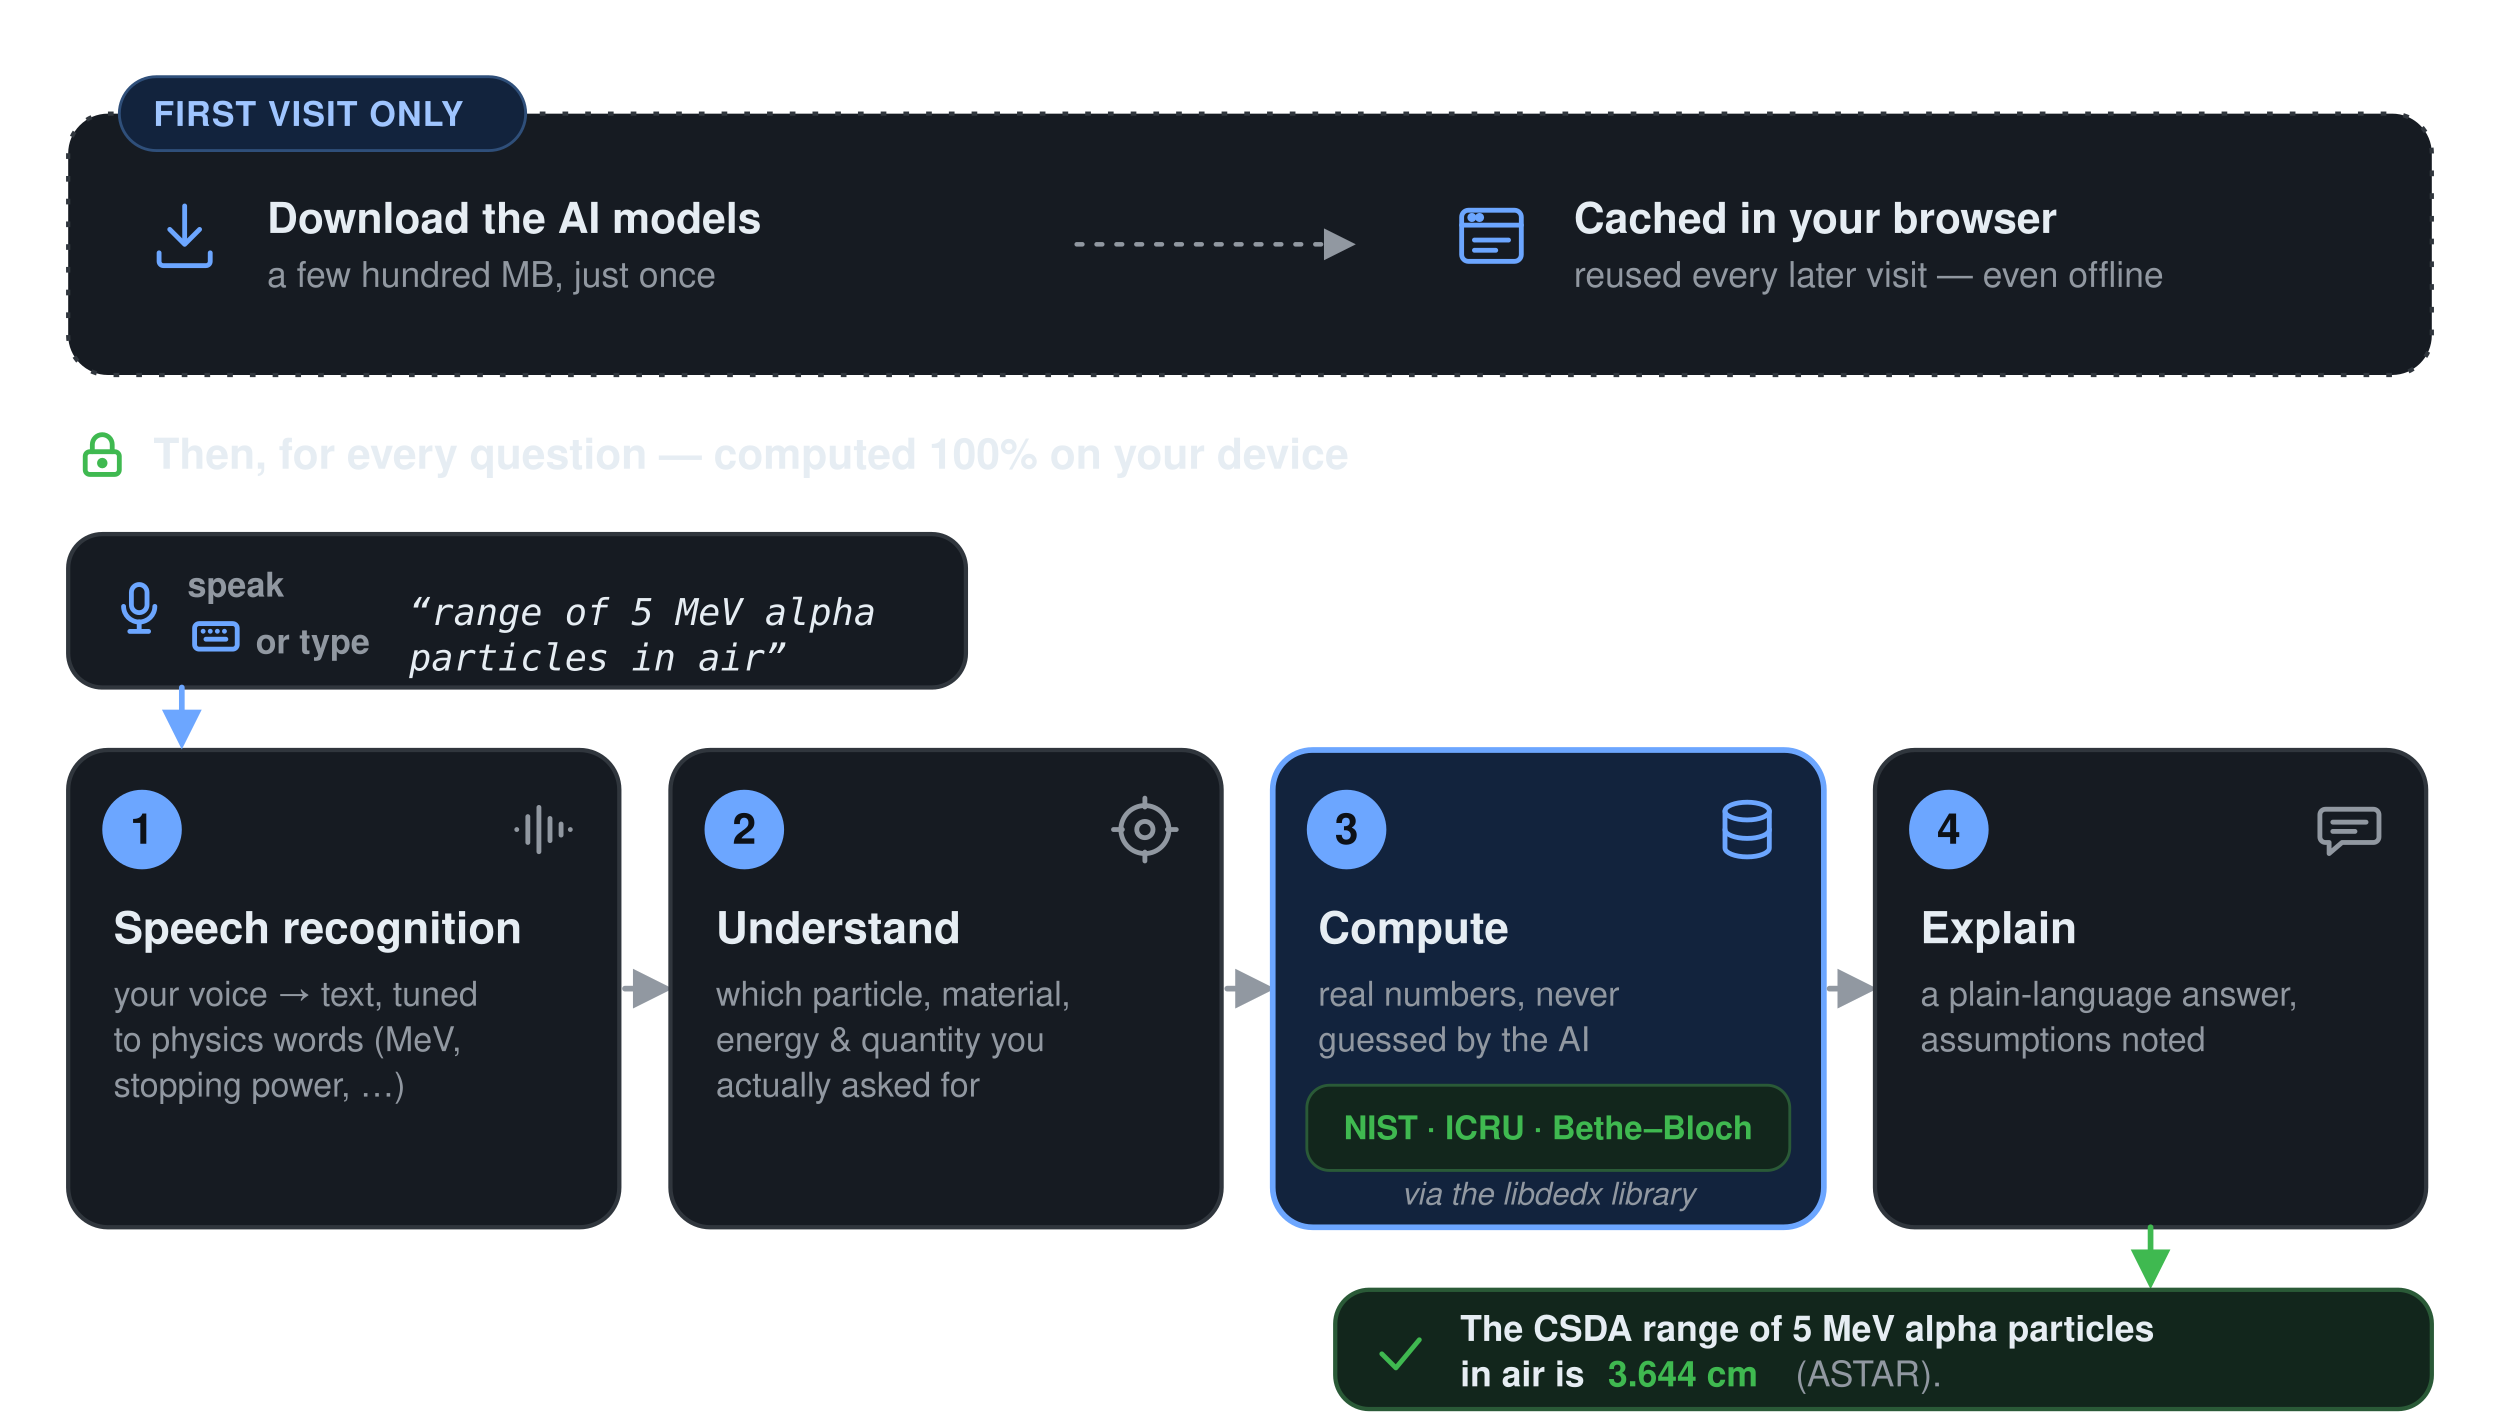
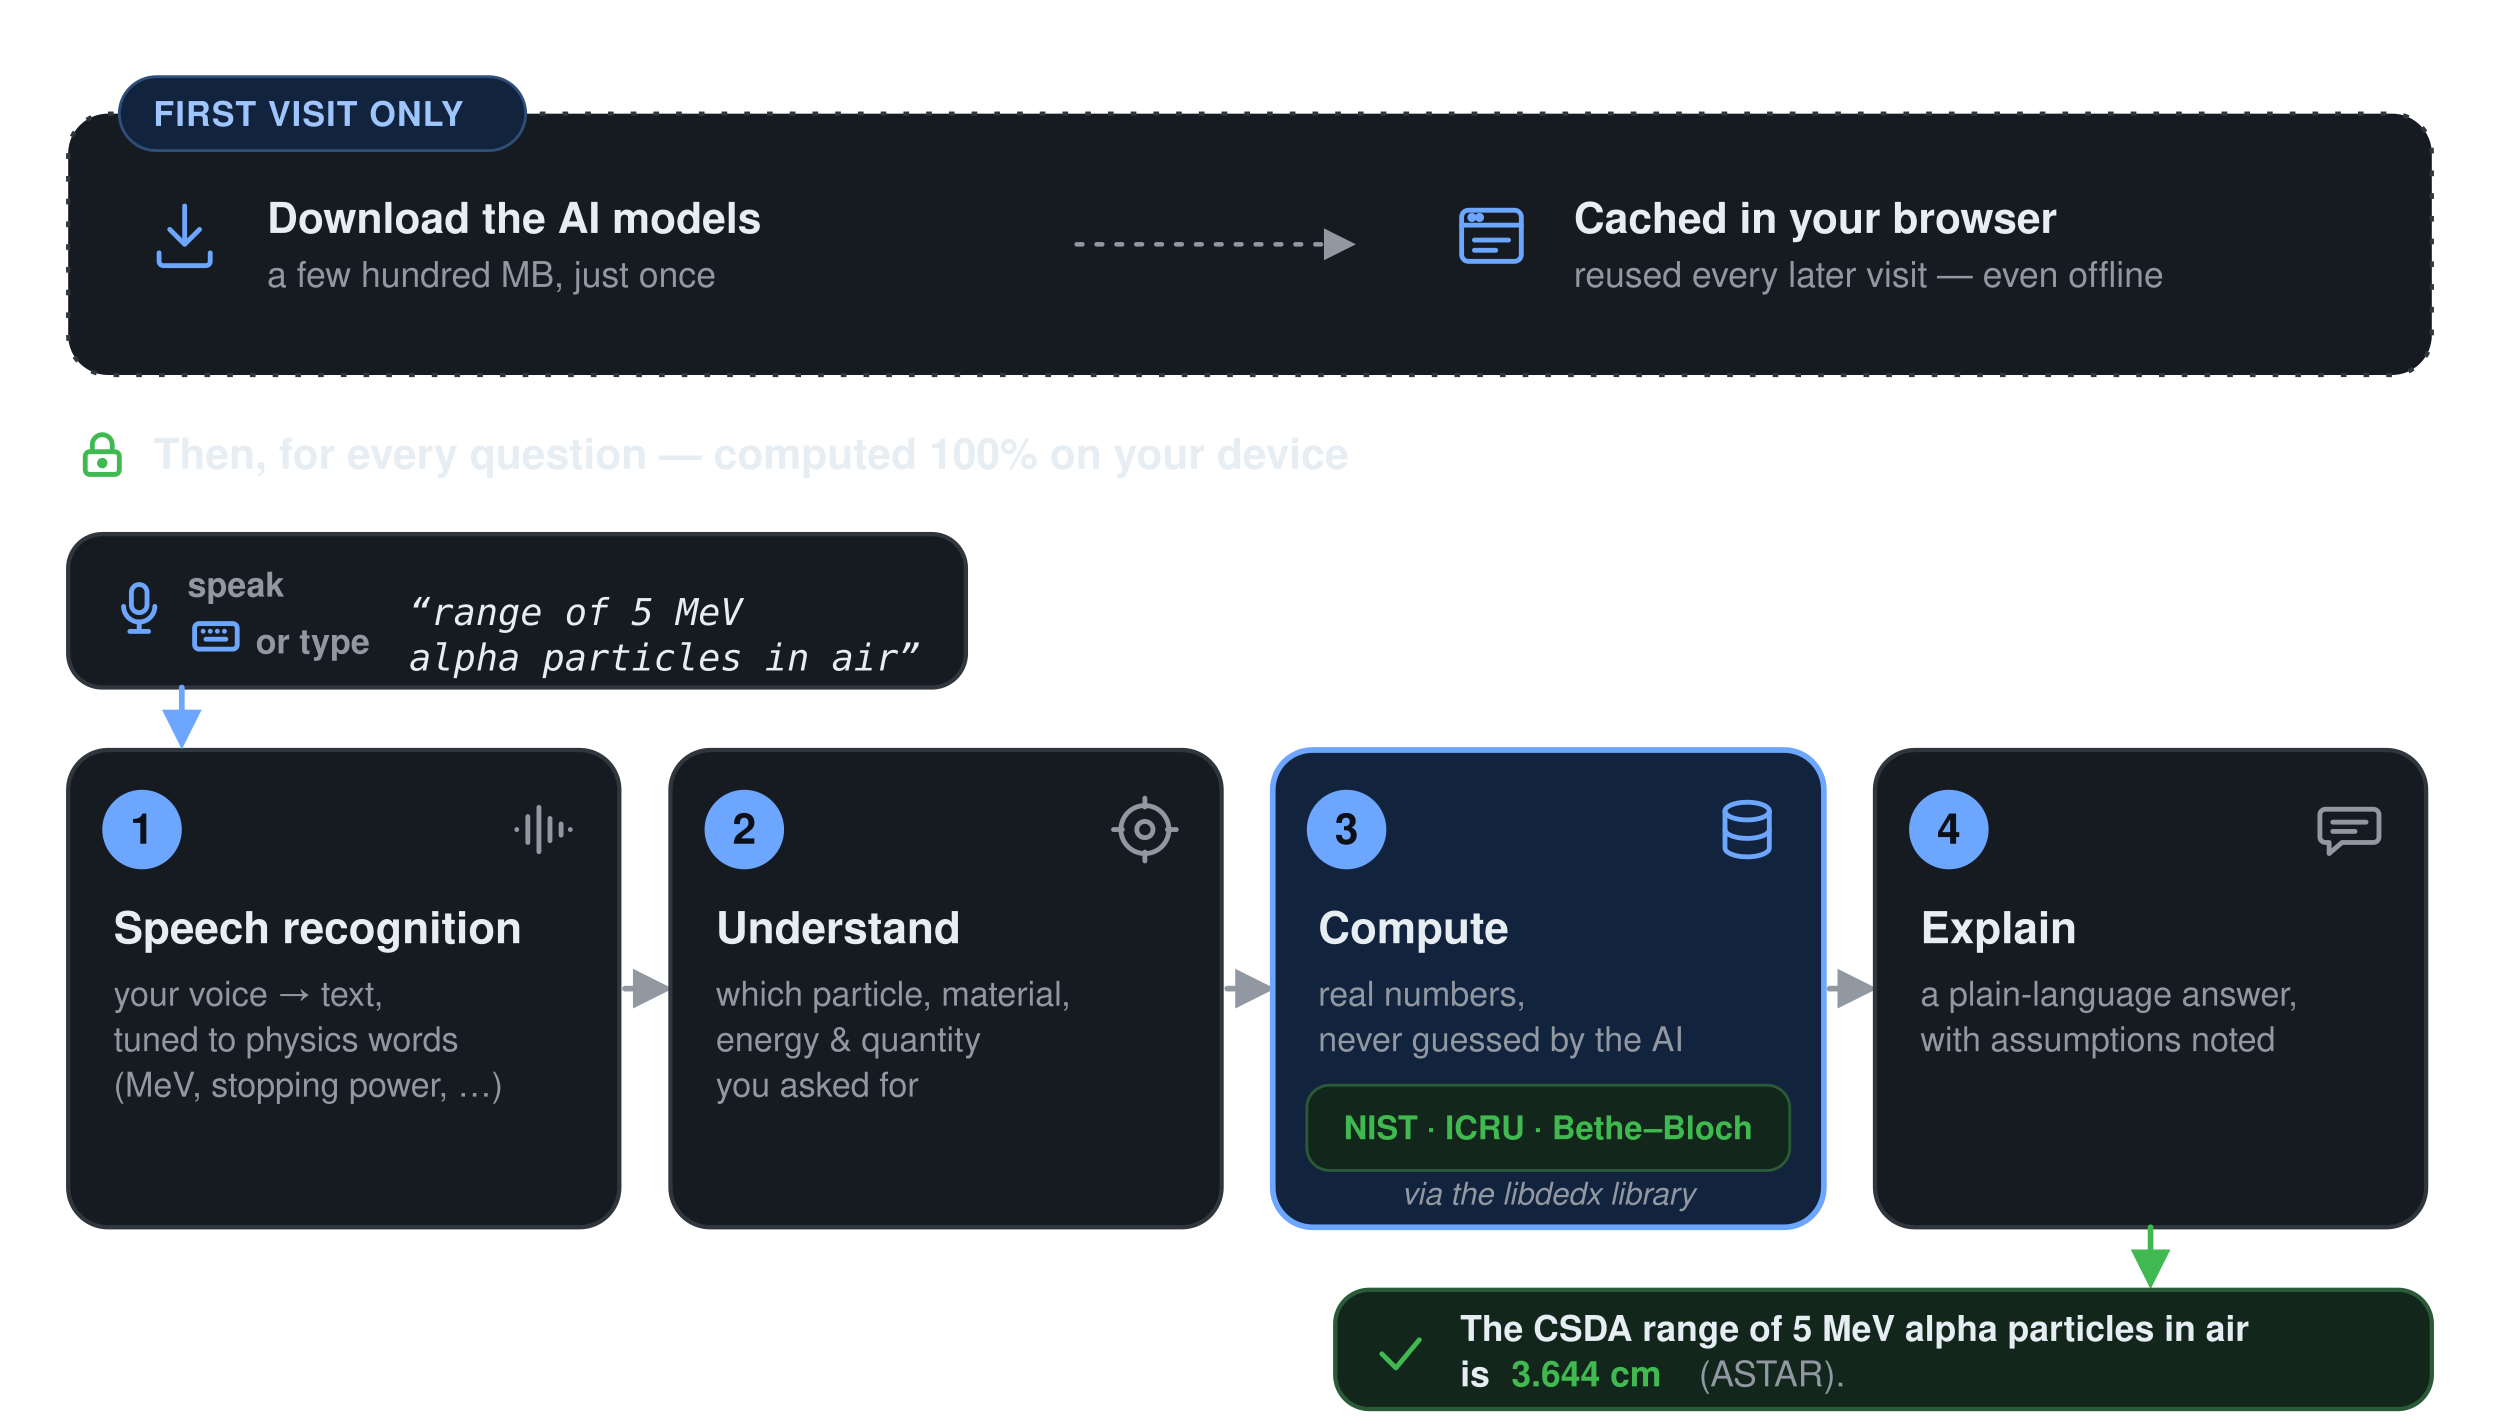
<svg xmlns="http://www.w3.org/2000/svg" viewBox="0 0 880 500" width="880" height="500" role="img" aria-label="aidedx pipeline: one-time model download, then speech recognition, understand, compute, explain — all on your device" font-family="-apple-system, BlinkMacSystemFont, 'Segoe UI', Helvetica, Arial, sans-serif">
  <defs>
    <marker id="ah" viewBox="0 0 10 10" refX="8" refY="5" markerWidth="7" markerHeight="7" orient="auto-start-reverse">
      <path d="M0 0 L10 5 L0 10 z" fill="#9198a1" />
    </marker>
    <marker id="aha" viewBox="0 0 10 10" refX="8" refY="5" markerWidth="7" markerHeight="7" orient="auto-start-reverse">
      <path d="M0 0 L10 5 L0 10 z" fill="#6ca6ff" />
    </marker>
    <marker id="ahd" viewBox="0 0 10 10" refX="8" refY="5" markerWidth="7" markerHeight="7" orient="auto-start-reverse">
      <path d="M0 0 L10 5 L0 10 z" fill="#f85149" />
    </marker>
    <marker id="ahs" viewBox="0 0 10 10" refX="8" refY="5" markerWidth="7" markerHeight="7" orient="auto-start-reverse">
      <path d="M0 0 L10 5 L0 10 z" fill="#3fb950" />
    </marker>
  </defs>
  <rect x="24" y="40" width="832" height="92" rx="14" fill="#161b22" stroke="#30363d" stroke-width="1.5" stroke-dasharray="2 6" />
  <rect x="42" y="27" width="143.04" height="26" rx="13" fill="#12233d" stroke="#2f4f7a" stroke-width="1" />
  <text x="54" y="44.32" font-family="-apple-system, BlinkMacSystemFont, 'Segoe UI', Helvetica, Arial, sans-serif" font-size="12" font-weight="700" fill="#9fc5ff" text-anchor="start" letter-spacing="0.4">FIRST VISIT ONLY</text>
  <g transform="translate(50,68) scale(1.5)" fill="none" stroke="#6ca6ff" stroke-width="1.133" stroke-linecap="round" stroke-linejoin="round">
    <path d="M10 3 v9 M6.5 8.5 L10 12 L13.5 8.5" />
    <path d="M4 14 v2 a1 1 0 0 0 1 1 h10 a1 1 0 0 0 1-1 v-2" />
  </g>
  <text x="94" y="82" font-family="-apple-system, BlinkMacSystemFont, 'Segoe UI', Helvetica, Arial, sans-serif" font-size="15" font-weight="600" fill="#e6edf3" text-anchor="start">Download the AI models</text>
  <text x="94" y="101" font-family="-apple-system, BlinkMacSystemFont, 'Segoe UI', Helvetica, Arial, sans-serif" font-size="12.5" font-weight="400" fill="#9198a1" text-anchor="start">a few hundred MB, just once</text>
  <path d="M 379 86 h 96" fill="none" stroke="#9198a1" stroke-width="1.6" stroke-linecap="round" stroke-linejoin="round" stroke-dasharray="2 5" marker-end="url(#ah)" />
  <g transform="translate(510,68) scale(1.5)" fill="none" stroke="#6ca6ff" stroke-width="1.133" stroke-linecap="round" stroke-linejoin="round">
    <rect x="3" y="4" width="14" height="12" rx="1.6" />
    <path d="M3 7.5 h14" />
    <circle cx="5.4" cy="5.7" r="0.5" fill="#6ca6ff" />
    <circle cx="7.2" cy="5.7" r="0.5" fill="#6ca6ff" />
    <path d="M6 11 h8 M6 13.4 h5" />
  </g>
  <text x="554" y="82" font-family="-apple-system, BlinkMacSystemFont, 'Segoe UI', Helvetica, Arial, sans-serif" font-size="15" font-weight="600" fill="#e6edf3" text-anchor="start">Cached in your browser</text>
  <text x="554" y="101" font-family="-apple-system, BlinkMacSystemFont, 'Segoe UI', Helvetica, Arial, sans-serif" font-size="12.5" font-weight="400" fill="#9198a1" text-anchor="start">reused every later visit — even offline</text>
  <g transform="translate(26,150) scale(1)" fill="none" stroke="#3fb950" stroke-width="1.7" stroke-linecap="round" stroke-linejoin="round">
    <rect x="4" y="9" width="12" height="8" rx="1.6" />
    <path d="M6.5 9 V6.5 a3.5 3.5 0 0 1 7 0 V9" />
    <circle cx="10" cy="13" r="1" fill="#3fb950" />
  </g>
  <text x="54" y="165" font-family="-apple-system, BlinkMacSystemFont, 'Segoe UI', Helvetica, Arial, sans-serif" font-size="15" font-weight="700" fill="#e6edf3" text-anchor="start">Then, for every question — computed 100% on your device</text>
  <rect x="24" y="188" width="316" height="54" rx="12" fill="#161b22" stroke="#30363d" stroke-width="1.5" />
  <g transform="translate(38,203) scale(1.1)" fill="none" stroke="#6ca6ff" stroke-width="1.545" stroke-linecap="round" stroke-linejoin="round">
    <rect x="7.5" y="2.5" width="5" height="9" rx="2.5" />
    <path d="M5 9.5 a5 5 0 0 0 10 0" />
    <path d="M10 14.5 v3 M7 17.5 h6" />
  </g>
  <text x="66" y="210" font-family="-apple-system, BlinkMacSystemFont, 'Segoe UI', Helvetica, Arial, sans-serif" font-size="12" font-weight="600" fill="#9198a1" text-anchor="start">speak</text>
  <g transform="translate(66,214) scale(1)" fill="none" stroke="#6ca6ff" stroke-width="1.7" stroke-linecap="round" stroke-linejoin="round">
    <rect x="2.5" y="5.5" width="15" height="9" rx="1.6" />
    <path d="M5.5 8.2 h0.01 M8 8.2 h0.01 M10.5 8.2 h0.01 M13 8.2 h0.01 M6.5 11 h7" />
  </g>
  <text x="90" y="230" font-family="-apple-system, BlinkMacSystemFont, 'Segoe UI', Helvetica, Arial, sans-serif" font-size="12" font-weight="600" fill="#9198a1" text-anchor="start">or type</text>
-   <text x="144" y="220" font-family="ui-monospace, SFMono-Regular, 'SF Mono', Menlo, Consolas, monospace" font-size="13" font-weight="400" fill="#e6edf3" text-anchor="start" font-style="italic">“range of 5 MeV alpha</text>
-   <text x="144" y="236" font-family="ui-monospace, SFMono-Regular, 'SF Mono', Menlo, Consolas, monospace" font-size="13" font-weight="400" fill="#e6edf3" text-anchor="start" font-style="italic"> particles in air”</text>
+   <text x="144" y="220" font-family="ui-monospace, SFMono-Regular, 'SF Mono', Menlo, Consolas, monospace" font-size="13" font-weight="400" fill="#e6edf3" text-anchor="start" font-style="italic">“range of 5 MeV</text>
+   <text x="144" y="236" font-family="ui-monospace, SFMono-Regular, 'SF Mono', Menlo, Consolas, monospace" font-size="13" font-weight="400" fill="#e6edf3" text-anchor="start" font-style="italic">alpha particles in air”</text>
  <rect x="24" y="264" width="194" height="168" rx="14" fill="#161b22" stroke="#30363d" stroke-width="1.5" />
  <circle cx="50" cy="292" r="14" fill="#6ca6ff" stroke="none" stroke-width="1" />
  <text x="50" y="297" font-family="-apple-system, BlinkMacSystemFont, 'Segoe UI', Helvetica, Arial, sans-serif" font-size="15" font-weight="700" fill="#0d1117" text-anchor="middle">1</text>
  <g transform="translate(178,279) scale(1.3)" fill="none" stroke="#9198a1" stroke-width="1.308" stroke-linecap="round" stroke-linejoin="round">
    <path d="M3 10 v0 M6 6.5 v7 M9 4 v12 M12 7 v6 M15 8.5 v3 M17.5 10 v0" />
  </g>
  <text x="40" y="332" font-family="-apple-system, BlinkMacSystemFont, 'Segoe UI', Helvetica, Arial, sans-serif" font-size="15.5" font-weight="700" fill="#e6edf3" text-anchor="start">Speech recognition</text>
-   <text x="40" y="354" font-family="-apple-system, BlinkMacSystemFont, 'Segoe UI', Helvetica, Arial, sans-serif" font-size="12" font-weight="400" fill="#9198a1" text-anchor="start">your voice → text, tuned</text>
-   <text x="40" y="370" font-family="-apple-system, BlinkMacSystemFont, 'Segoe UI', Helvetica, Arial, sans-serif" font-size="12" font-weight="400" fill="#9198a1" text-anchor="start">to physics words (MeV,</text>
-   <text x="40" y="386" font-family="-apple-system, BlinkMacSystemFont, 'Segoe UI', Helvetica, Arial, sans-serif" font-size="12" font-weight="400" fill="#9198a1" text-anchor="start">stopping power, …)</text>
+   <text x="40" y="354" font-family="-apple-system, BlinkMacSystemFont, 'Segoe UI', Helvetica, Arial, sans-serif" font-size="12" font-weight="400" fill="#9198a1" text-anchor="start">your voice → text,</text>
+   <text x="40" y="370" font-family="-apple-system, BlinkMacSystemFont, 'Segoe UI', Helvetica, Arial, sans-serif" font-size="12" font-weight="400" fill="#9198a1" text-anchor="start">tuned to physics words</text>
+   <text x="40" y="386" font-family="-apple-system, BlinkMacSystemFont, 'Segoe UI', Helvetica, Arial, sans-serif" font-size="12" font-weight="400" fill="#9198a1" text-anchor="start">(MeV, stopping power, …)</text>
  <path d="M 220 348 h 14" fill="none" stroke="#9198a1" stroke-width="2" stroke-linecap="round" stroke-linejoin="round" marker-end="url(#ah)" />
  <rect x="236" y="264" width="194" height="168" rx="14" fill="#161b22" stroke="#30363d" stroke-width="1.5" />
  <circle cx="262" cy="292" r="14" fill="#6ca6ff" stroke="none" stroke-width="1" />
  <text x="262" y="297" font-family="-apple-system, BlinkMacSystemFont, 'Segoe UI', Helvetica, Arial, sans-serif" font-size="15" font-weight="700" fill="#0d1117" text-anchor="middle">2</text>
  <g transform="translate(390,279) scale(1.3)" fill="none" stroke="#9198a1" stroke-width="1.308" stroke-linecap="round" stroke-linejoin="round">
    <circle cx="10" cy="10" r="6.5" />
    <circle cx="10" cy="10" r="2.2" />
    <path d="M10 1.5 v2.4 M10 16.1 v2.4 M1.5 10 h2.4 M16.1 10 h2.4" />
  </g>
  <text x="252" y="332" font-family="-apple-system, BlinkMacSystemFont, 'Segoe UI', Helvetica, Arial, sans-serif" font-size="15.5" font-weight="700" fill="#e6edf3" text-anchor="start">Understand</text>
  <text x="252" y="354" font-family="-apple-system, BlinkMacSystemFont, 'Segoe UI', Helvetica, Arial, sans-serif" font-size="12" font-weight="400" fill="#9198a1" text-anchor="start">which particle, material,</text>
-   <text x="252" y="370" font-family="-apple-system, BlinkMacSystemFont, 'Segoe UI', Helvetica, Arial, sans-serif" font-size="12" font-weight="400" fill="#9198a1" text-anchor="start">energy &amp; quantity you</text>
-   <text x="252" y="386" font-family="-apple-system, BlinkMacSystemFont, 'Segoe UI', Helvetica, Arial, sans-serif" font-size="12" font-weight="400" fill="#9198a1" text-anchor="start">actually asked for</text>
+   <text x="252" y="370" font-family="-apple-system, BlinkMacSystemFont, 'Segoe UI', Helvetica, Arial, sans-serif" font-size="12" font-weight="400" fill="#9198a1" text-anchor="start">energy &amp; quantity</text>
+   <text x="252" y="386" font-family="-apple-system, BlinkMacSystemFont, 'Segoe UI', Helvetica, Arial, sans-serif" font-size="12" font-weight="400" fill="#9198a1" text-anchor="start">you asked for</text>
  <path d="M 432 348 h 14" fill="none" stroke="#9198a1" stroke-width="2" stroke-linecap="round" stroke-linejoin="round" marker-end="url(#ah)" />
  <rect x="448" y="264" width="194" height="168" rx="14" fill="#12233d" stroke="#6ca6ff" stroke-width="2" />
  <circle cx="474" cy="292" r="14" fill="#6ca6ff" stroke="none" stroke-width="1" />
  <text x="474" y="297" font-family="-apple-system, BlinkMacSystemFont, 'Segoe UI', Helvetica, Arial, sans-serif" font-size="15" font-weight="700" fill="#0d1117" text-anchor="middle">3</text>
  <g transform="translate(602,279) scale(1.3)" fill="none" stroke="#6ca6ff" stroke-width="1.308" stroke-linecap="round" stroke-linejoin="round">
    <ellipse cx="10" cy="5" rx="6" ry="2.4" />
    <path d="M4 5 v10 a6 2.4 0 0 0 12 0 V5" />
    <path d="M4 10 a6 2.4 0 0 0 12 0" />
  </g>
  <text x="464" y="332" font-family="-apple-system, BlinkMacSystemFont, 'Segoe UI', Helvetica, Arial, sans-serif" font-size="15.5" font-weight="700" fill="#e6edf3" text-anchor="start">Compute</text>
-   <text x="464" y="354" font-family="-apple-system, BlinkMacSystemFont, 'Segoe UI', Helvetica, Arial, sans-serif" font-size="12" font-weight="400" fill="#9198a1" text-anchor="start">real numbers, never</text>
-   <text x="464" y="370" font-family="-apple-system, BlinkMacSystemFont, 'Segoe UI', Helvetica, Arial, sans-serif" font-size="12" font-weight="400" fill="#9198a1" text-anchor="start">guessed by the AI</text>
+   <text x="464" y="354" font-family="-apple-system, BlinkMacSystemFont, 'Segoe UI', Helvetica, Arial, sans-serif" font-size="12" font-weight="400" fill="#9198a1" text-anchor="start">real numbers,</text>
+   <text x="464" y="370" font-family="-apple-system, BlinkMacSystemFont, 'Segoe UI', Helvetica, Arial, sans-serif" font-size="12" font-weight="400" fill="#9198a1" text-anchor="start">never guessed by the AI</text>
  <rect x="460" y="382" width="170" height="30" rx="8" fill="#12261c" stroke="#2a5a37" stroke-width="1" />
  <text x="545" y="401" font-family="-apple-system, BlinkMacSystemFont, 'Segoe UI', Helvetica, Arial, sans-serif" font-size="11.5" font-weight="700" fill="#3fb950" text-anchor="middle">NIST · ICRU · Bethe–Bloch</text>
  <text x="545" y="424" font-family="-apple-system, BlinkMacSystemFont, 'Segoe UI', Helvetica, Arial, sans-serif" font-size="11" font-weight="400" fill="#9198a1" text-anchor="middle" font-style="italic">via the libdedx library</text>
  <path d="M 644 348 h 14" fill="none" stroke="#9198a1" stroke-width="2" stroke-linecap="round" stroke-linejoin="round" marker-end="url(#ah)" />
  <rect x="660" y="264" width="194" height="168" rx="14" fill="#161b22" stroke="#30363d" stroke-width="1.5" />
  <circle cx="686" cy="292" r="14" fill="#6ca6ff" stroke="none" stroke-width="1" />
  <text x="686" y="297" font-family="-apple-system, BlinkMacSystemFont, 'Segoe UI', Helvetica, Arial, sans-serif" font-size="15" font-weight="700" fill="#0d1117" text-anchor="middle">4</text>
  <g transform="translate(814,279) scale(1.3)" fill="none" stroke="#9198a1" stroke-width="1.308" stroke-linecap="round" stroke-linejoin="round">
    <path d="M3.5 4.5 h13 a1.5 1.5 0 0 1 1.5 1.5 v6 a1.5 1.5 0 0 1-1.5 1.5 H8 l-3.5 3 v-3 H3.5 a1.5 1.5 0 0 1-1.5-1.5 V6 a1.5 1.5 0 0 1 1.5-1.5 Z" />
    <path d="M5.5 8 h9 M5.5 10.5 h6" />
  </g>
  <text x="676" y="332" font-family="-apple-system, BlinkMacSystemFont, 'Segoe UI', Helvetica, Arial, sans-serif" font-size="15.5" font-weight="700" fill="#e6edf3" text-anchor="start">Explain</text>
  <text x="676" y="354" font-family="-apple-system, BlinkMacSystemFont, 'Segoe UI', Helvetica, Arial, sans-serif" font-size="12" font-weight="400" fill="#9198a1" text-anchor="start">a plain-language answer,</text>
-   <text x="676" y="370" font-family="-apple-system, BlinkMacSystemFont, 'Segoe UI', Helvetica, Arial, sans-serif" font-size="12" font-weight="400" fill="#9198a1" text-anchor="start">assumptions noted</text>
+   <text x="676" y="370" font-family="-apple-system, BlinkMacSystemFont, 'Segoe UI', Helvetica, Arial, sans-serif" font-size="12" font-weight="400" fill="#9198a1" text-anchor="start">with assumptions noted</text>
  <path d="M 64 242 V 261" fill="none" stroke="#6ca6ff" stroke-width="2" stroke-linecap="round" stroke-linejoin="round" marker-end="url(#aha)" />
  <path d="M 757 432 V 451" fill="none" stroke="#3fb950" stroke-width="2" stroke-linecap="round" stroke-linejoin="round" marker-end="url(#ahs)" />
  <rect x="470" y="454" width="386" height="42" rx="12" fill="#12261c" stroke="#2a5a37" stroke-width="1.5" />
  <g transform="translate(482,465) scale(1.1)" fill="none" stroke="#3fb950" stroke-width="1.545" stroke-linecap="round" stroke-linejoin="round">
    <path d="M4 10.5 L8.5 15 L16 6" />
  </g>
-   <text x="514" y="472" font-family="-apple-system, BlinkMacSystemFont, 'Segoe UI', Helvetica, Arial, sans-serif" font-size="12.5" font-weight="600" fill="#e6edf3" text-anchor="start">The CSDA range of 5 MeV alpha particles</text>
-   <text x="514" y="488" font-family="-apple-system, BlinkMacSystemFont, 'Segoe UI', Helvetica, Arial, sans-serif" font-size="12.5" font-weight="600" fill="#e6edf3" text-anchor="start">in air is</text>
-   <text x="566" y="488" font-family="-apple-system, BlinkMacSystemFont, 'Segoe UI', Helvetica, Arial, sans-serif" font-size="12.5" font-weight="700" fill="#3fb950" text-anchor="start">3.644 cm</text>
-   <text x="632" y="488" font-family="-apple-system, BlinkMacSystemFont, 'Segoe UI', Helvetica, Arial, sans-serif" font-size="12.5" font-weight="400" fill="#9198a1" text-anchor="start">(ASTAR).</text>
+   <text x="514" y="472" font-family="-apple-system, BlinkMacSystemFont, 'Segoe UI', Helvetica, Arial, sans-serif" font-size="12.5" font-weight="600" fill="#e6edf3" text-anchor="start">The CSDA range of 5 MeV alpha particles in air</text>
+   <text x="514" y="488" font-family="-apple-system, BlinkMacSystemFont, 'Segoe UI', Helvetica, Arial, sans-serif" font-size="12.5" font-weight="600" fill="#e6edf3" text-anchor="start">is</text>
+   <text x="532" y="488" font-family="-apple-system, BlinkMacSystemFont, 'Segoe UI', Helvetica, Arial, sans-serif" font-size="12.5" font-weight="700" fill="#3fb950" text-anchor="start">3.644 cm</text>
+   <text x="598" y="488" font-family="-apple-system, BlinkMacSystemFont, 'Segoe UI', Helvetica, Arial, sans-serif" font-size="12.5" font-weight="400" fill="#9198a1" text-anchor="start">(ASTAR).</text>
</svg>
